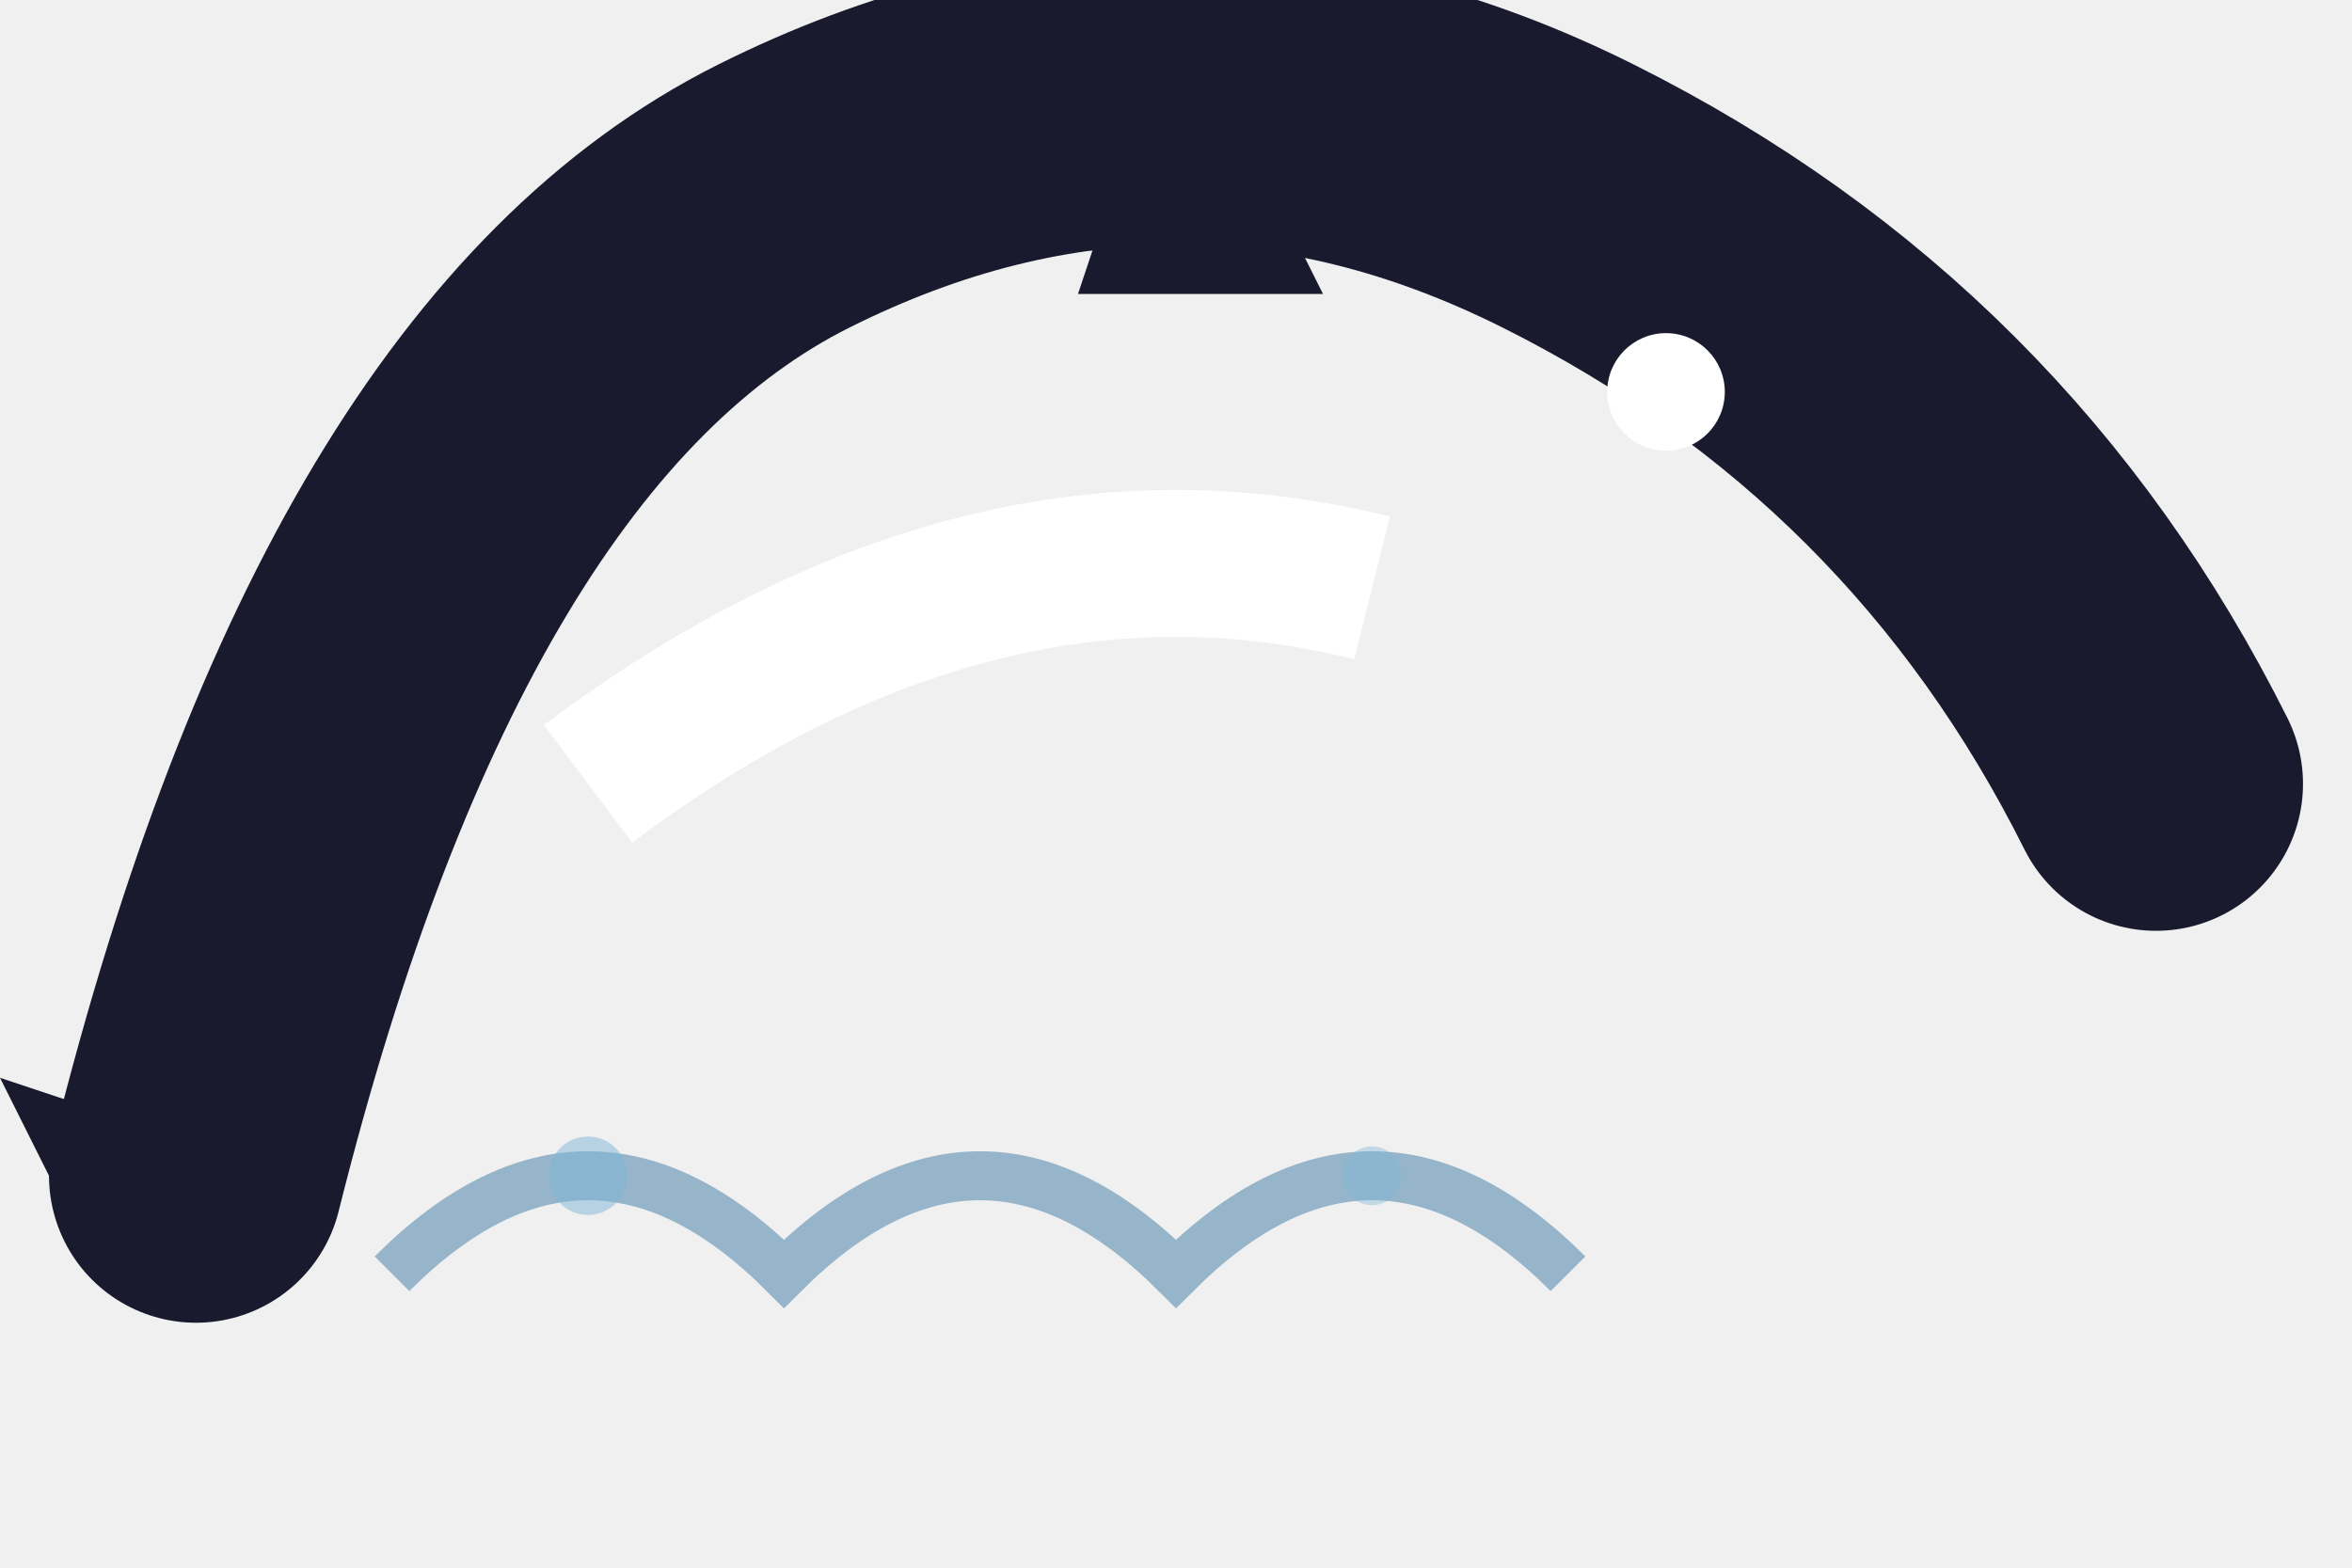
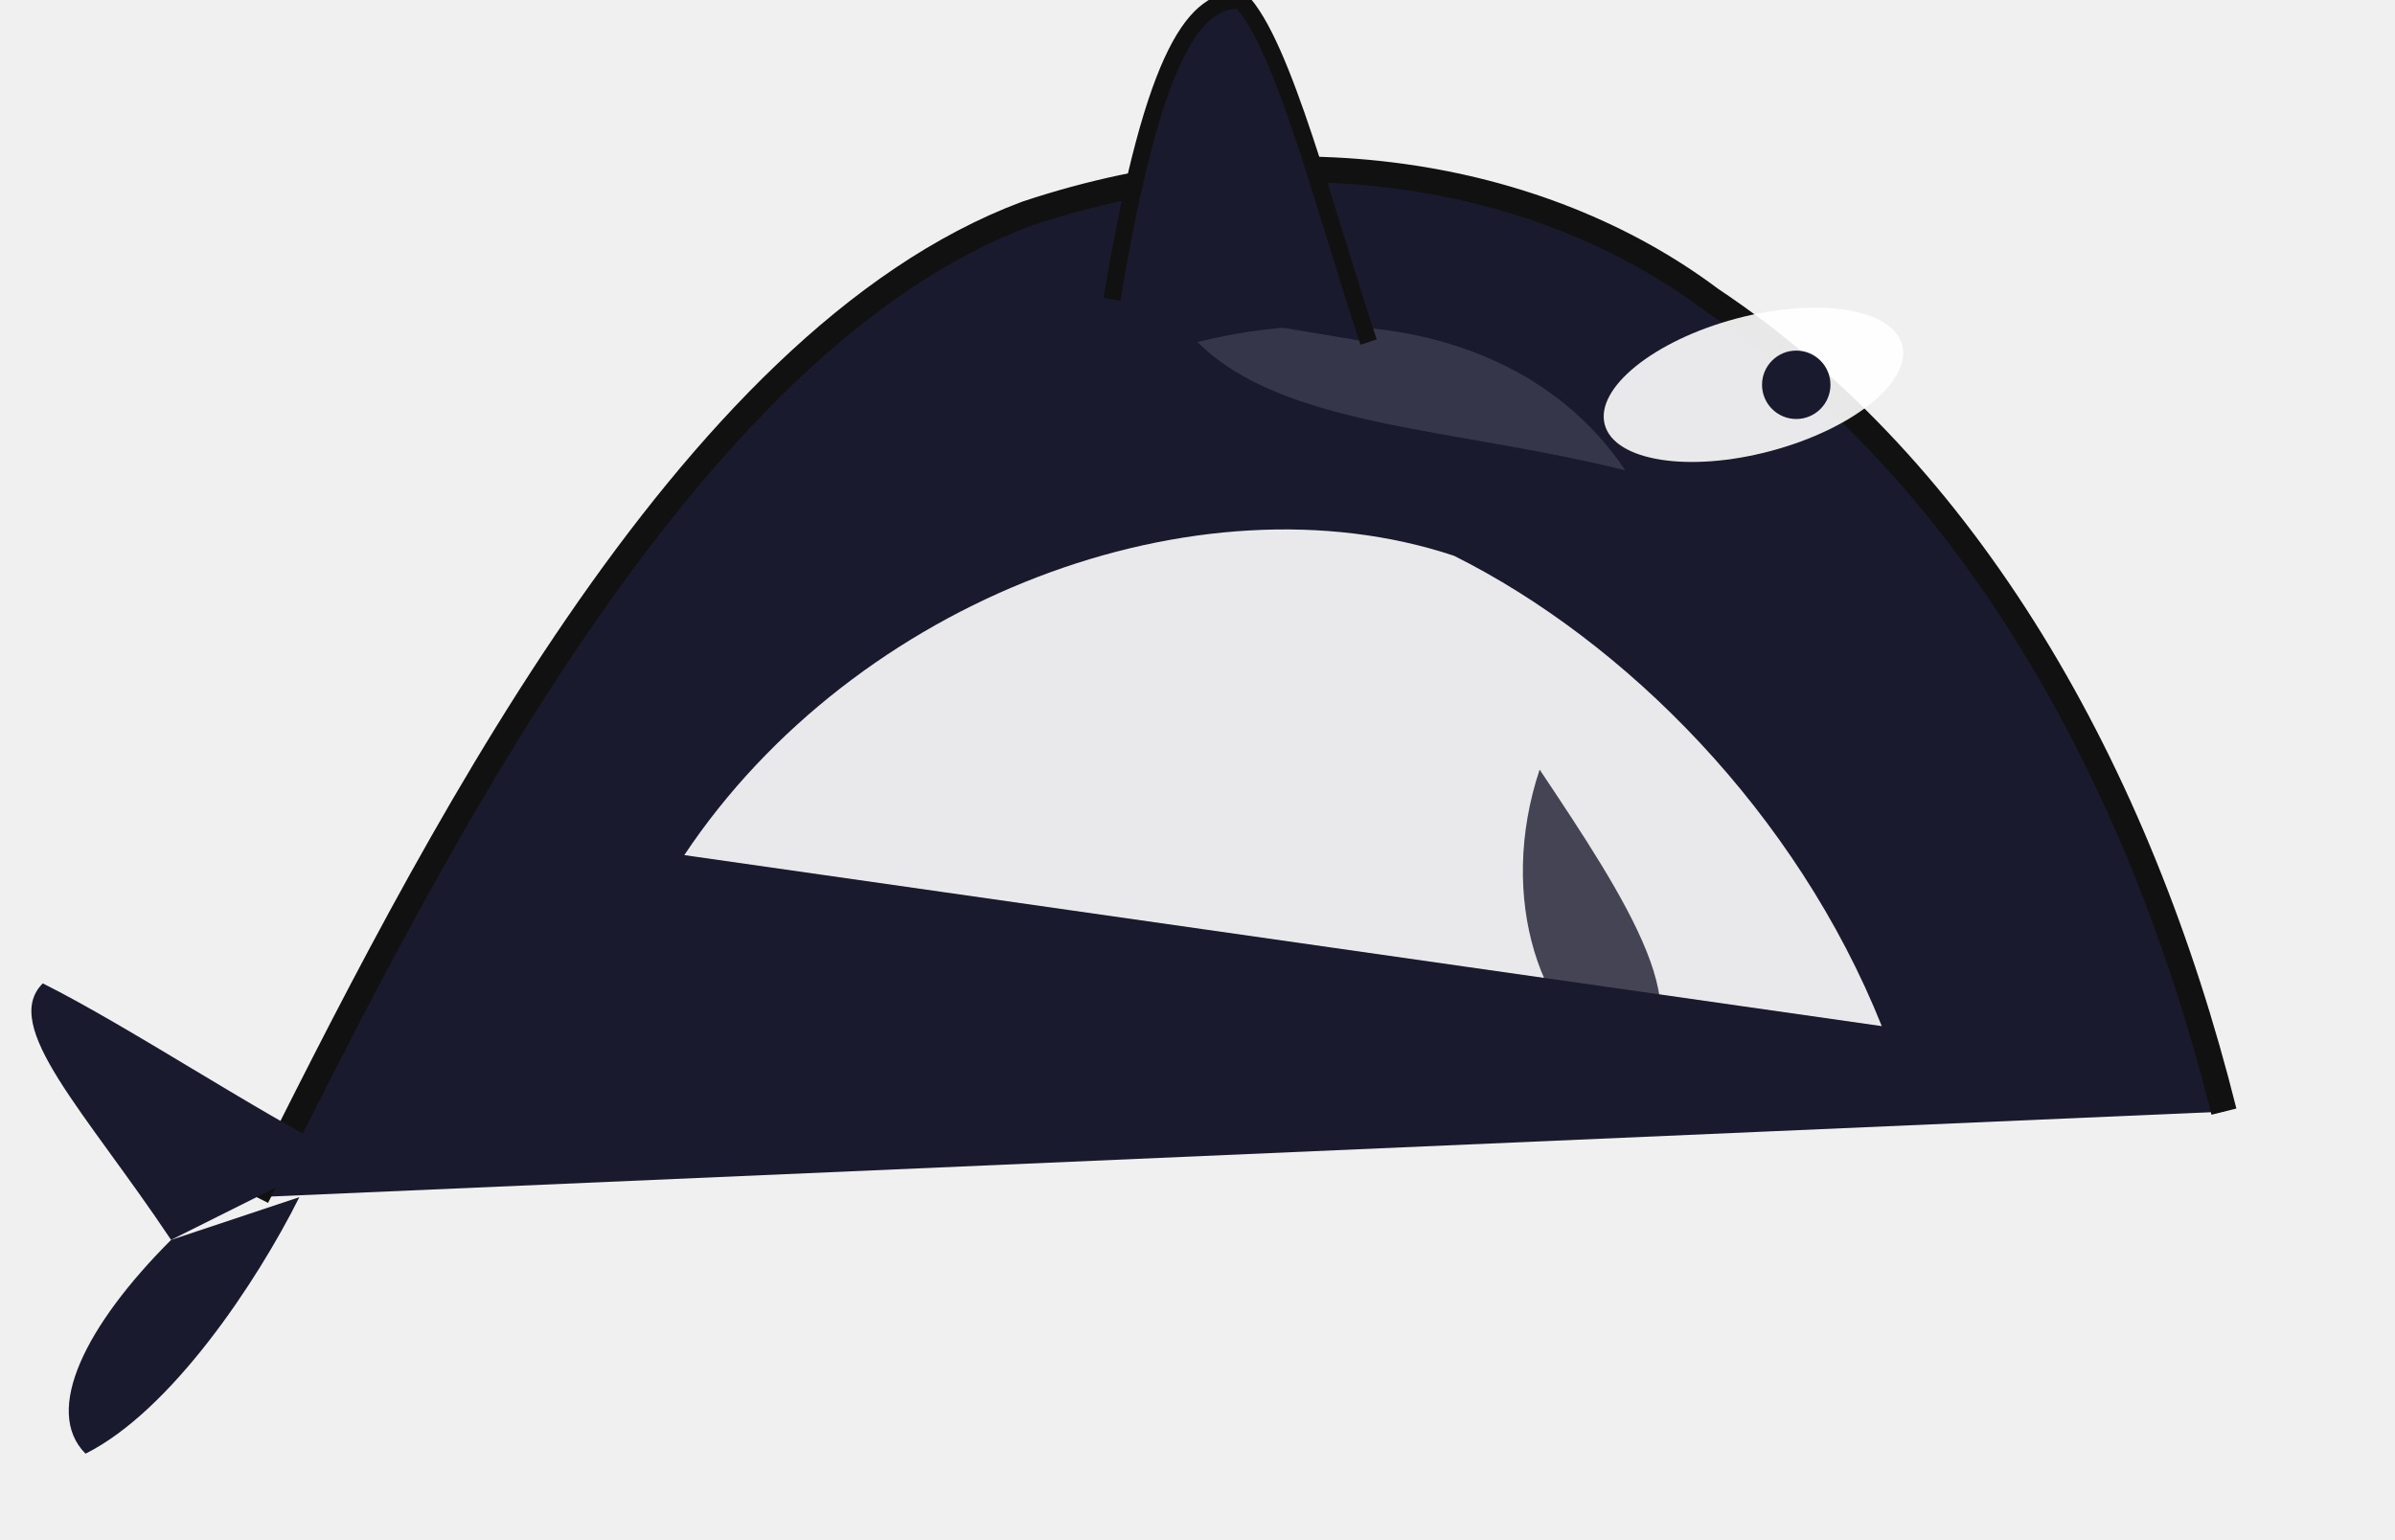
- <svg xmlns="http://www.w3.org/2000/svg" viewBox="0 0 24 16">
-   <path d="M 2,12 Q 4,4 8,2 Q 12,0 16,2 Q 20,4 22,8" stroke="#1a1a2e" stroke-width="3" fill="none" stroke-linecap="round" />
-   <path d="M 6,8 Q 10,5 14,6" stroke="white" stroke-width="1.5" fill="none" />
-   <path d="M 11,3 L 12,0 L 13.5,3 Z" fill="#1a1a2e" />
-   <path d="M 1,13 L 0,11 L 3,12 Z" fill="#1a1a2e" />
-   <circle cx="17" cy="4" r="0.6" fill="white" />
-   <path d="M 4,13 Q 6,11 8,13 Q 10,11 12,13 Q 14,11 16,13" stroke="#5A8DB0" stroke-width="0.5" fill="none" opacity="0.6" />
-   <circle cx="6" cy="12" r="0.4" fill="#7EB5D6" opacity="0.5" />
-   <circle cx="14" cy="12" r="0.3" fill="#7EB5D6" opacity="0.4" />
+ <svg xmlns="http://www.w3.org/2000/svg" viewBox="0 0 28 18">
+   <path d="M 3,14 C 5,10 8,4 12,2.5 C 15,1.5 18,2 20,3.5 C 23,5.5 25,9 26,13" fill="#1a1a2e" stroke="#111" stroke-width="0.3" />
+   <path d="M 8,10 C 10,7 14,5.5 17,6.5 C 19,7.5 21,9.5 22,12" fill="white" opacity="0.9" />
+   <path d="M 14,4 C 16,3.5 18,4 19,5.5 C 17,5 15,5 14,4 Z" fill="#4a4a5e" opacity="0.6" />
+   <path d="M 13,3.5 C 13.5,0.5 14,0 14.5,0 C 15,0.5 15.5,2.5 16,4" fill="#1a1a2e" stroke="#111" stroke-width="0.2" />
+   <path d="M 18,9 C 19,10.5 20,12 19,12.5 C 18,12 17.5,10.5 18,9 Z" fill="#1a1a2e" opacity="0.8" />
+   <path d="M 2,14.5 C 1,13 0,12 0.5,11.5 C 1.5,12 3,13 4,13.5 Z" fill="#1a1a2e" />
+   <path d="M 2,14.5 C 1,15.5 0.5,16.5 1,17 C 2,16.5 3,15 3.5,14 Z" fill="#1a1a2e" />
+   <ellipse cx="20.5" cy="4.5" rx="1.8" ry="0.8" fill="white" opacity="0.9" transform="rotate(-15 20.5 4.5)" />
+   <circle cx="21" cy="4.5" r="0.4" fill="#1a1a2e" />
</svg>
